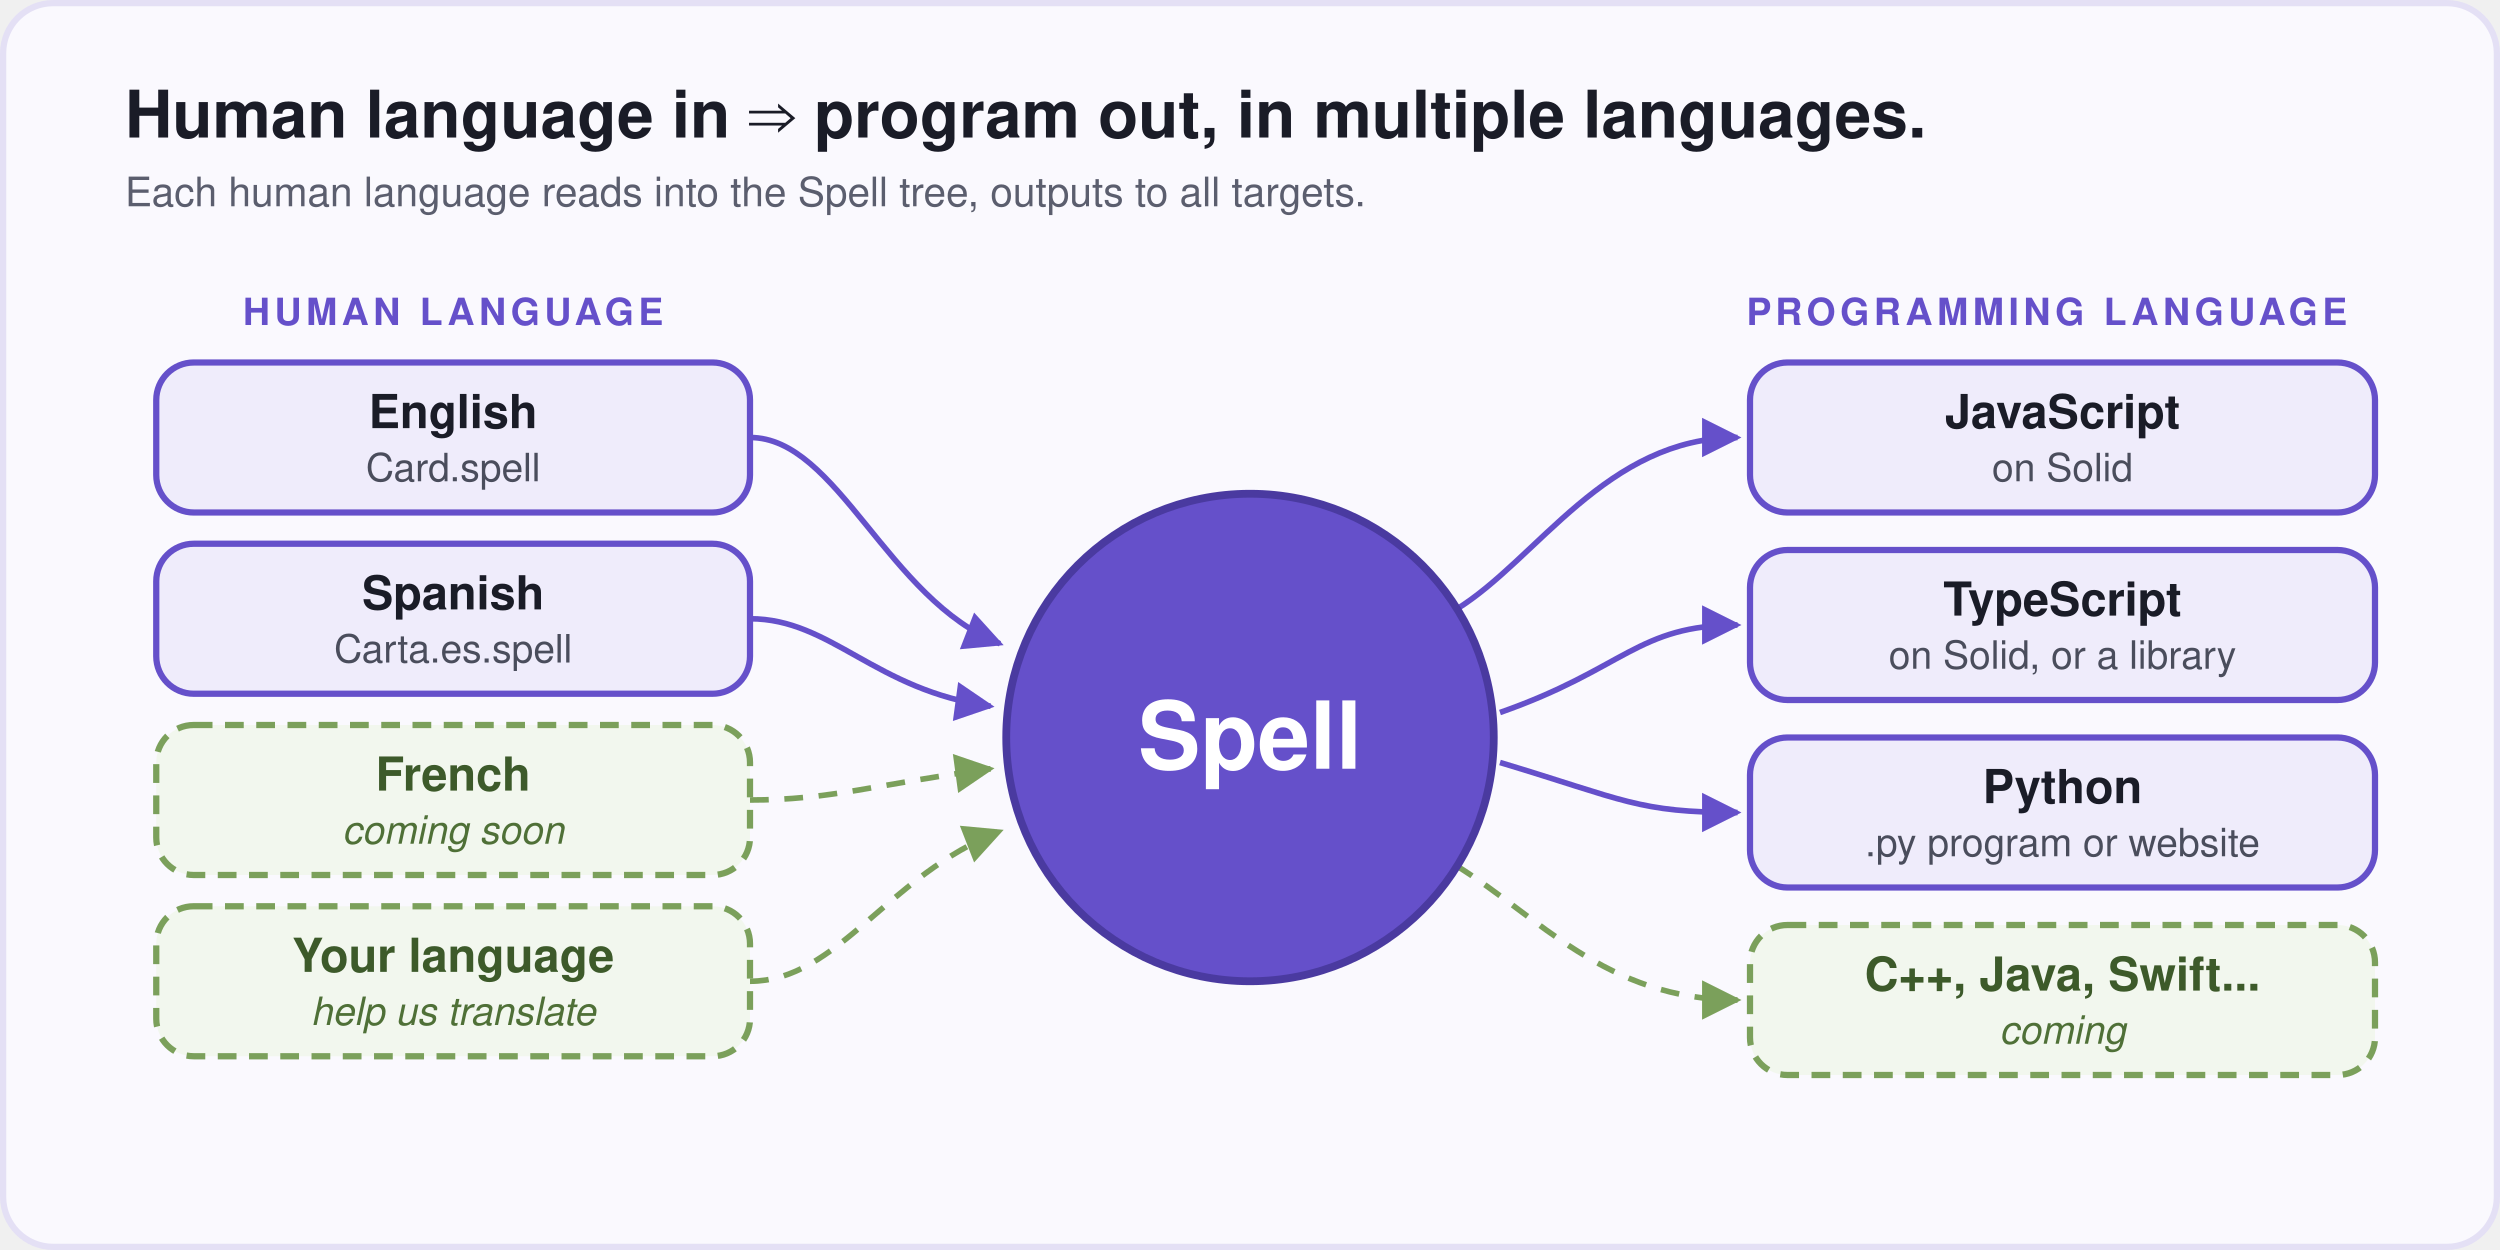
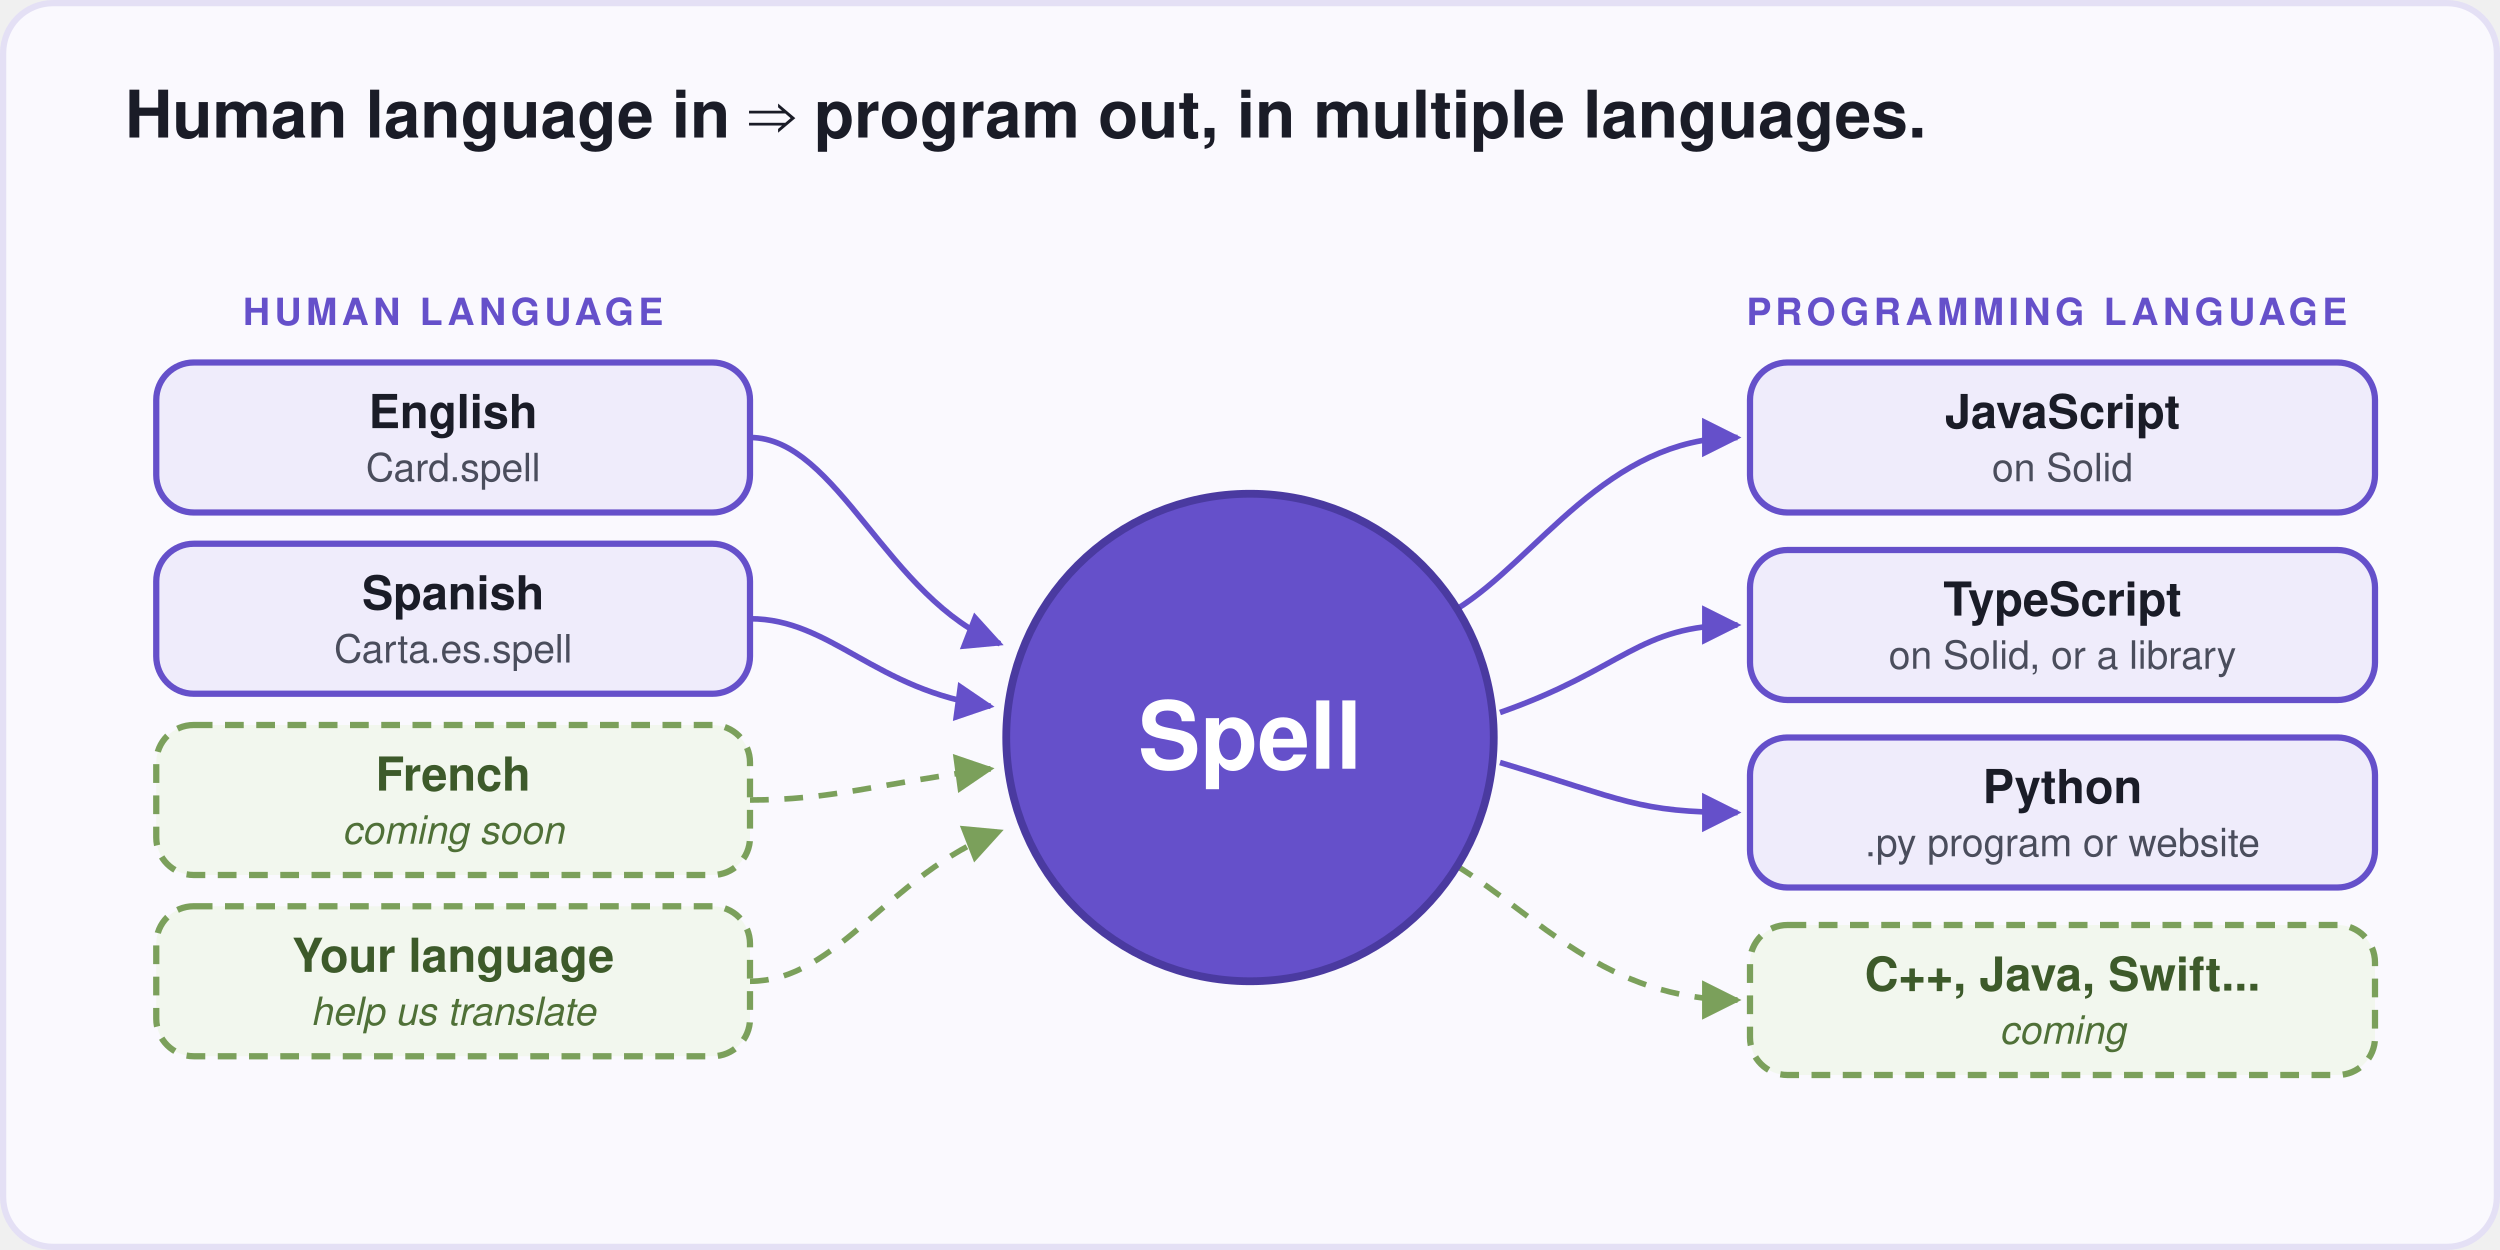
<svg xmlns="http://www.w3.org/2000/svg" viewBox="0 0 800 400" width="800" height="400" role="img" aria-labelledby="title desc">
  <defs>
    <marker id="arrow" viewBox="0 0 10 10" refX="9" refY="5" markerWidth="7" markerHeight="7" orient="auto-start-reverse">
      <path d="M0,0 L10,5 L0,10 z" fill="#6550CA" />
    </marker>
    <marker id="arrow-later" viewBox="0 0 10 10" refX="9" refY="5" markerWidth="7" markerHeight="7" orient="auto-start-reverse">
      <path d="M0,0 L10,5 L0,10 z" fill="#7BA05B" />
    </marker>
  </defs>
  <style>
    text { font-family: -apple-system, BlinkMacSystemFont, "Segoe UI", Helvetica, Arial, sans-serif; fill: #1A1C27; }
    .title { font-size: 21px; font-weight: 700; }
    .sub { font-size: 13px; fill: #5B5E6E; }
    .head { font-size: 12px; font-weight: 700; letter-spacing: 0.12em; fill: #6550CA; text-anchor: middle; }
    .name { font-size: 15px; font-weight: 700; text-anchor: middle; }
    .what { font-size: 12.5px; fill: #4A4D5C; text-anchor: middle; }
    .soon { font-size: 15px; font-weight: 700; text-anchor: middle; fill: #3D5A2A; }
    .soonwhat { font-size: 12.5px; fill: #4F7037; text-anchor: middle; font-style: italic; }
    .tree { font-size: 30px; font-weight: 700; text-anchor: middle; fill: #FFFFFF; }
    .box { fill: #EFECFB; stroke: #6550CA; stroke-width: 2; }
    .coming { fill: #F2F7EE; stroke: #7BA05B; stroke-width: 2; stroke-dasharray: 6 4; }
    .edge { fill: none; stroke: #6550CA; stroke-width: 1.8; }
    .later { fill: none; stroke: #7BA05B; stroke-width: 1.8; stroke-dasharray: 6 5; }
  </style>
  <rect x="1" y="1" width="798" height="398" rx="16" fill="#FAF9FE" stroke="#E4E0F5" stroke-width="2" />
  <text class="title" x="40" y="44">Human language in ⇒ program out, in multiple languages.</text>
-   <text class="sub" x="40" y="66">Each human language reads into the Spell tree, outputs to all targets.</text>
  <text class="head" x="145" y="104">HUMAN LANGUAGE</text>
  <text class="head" x="655" y="104">PROGRAMMING LANGUAGE</text>
  <path class="edge" d="M240,140 C268,140 284,192 320,206" marker-end="url(#arrow)" />
  <path class="edge" d="M240,198 C266,198 280,221 317,226" marker-end="url(#arrow)" />
  <path class="later" d="M240,256 C266,256 280,251 317,246" marker-end="url(#arrow-later)" />
  <path class="later" d="M240,314 C268,314 284,280 320,266" marker-end="url(#arrow-later)" />
  <path class="edge" d="M466,195 C492,179 514,140 556,140" marker-end="url(#arrow)" />
  <path class="edge" d="M480,228 C520,214 524,200 556,200" marker-end="url(#arrow)" />
  <path class="edge" d="M480,244 C520,256 524,260 556,260" marker-end="url(#arrow)" />
  <path class="later" d="M466,277 C492,293 514,320 556,320" marker-end="url(#arrow-later)" />
  <rect class="box" x="50" y="116" width="190" height="48" rx="12" />
  <text class="name" x="145" y="137">English</text>
  <text class="what" x="145" y="154">Card.spell</text>
  <rect class="box" x="50" y="174" width="190" height="48" rx="12" />
  <text class="name" x="145" y="195">Spanish</text>
  <text class="what" x="145" y="212">Carta.es.spell</text>
  <rect class="coming" x="50" y="232" width="190" height="48" rx="12" />
  <text class="soon" x="145" y="253">French</text>
  <text class="soonwhat" x="145" y="270">coming soon</text>
  <rect class="coming" x="50" y="290" width="190" height="48" rx="12" />
  <text class="soon" x="145" y="311">Your language</text>
  <text class="soonwhat" x="145" y="328">help us translate</text>
  <circle cx="400" cy="236" r="78" fill="#6550CA" stroke="#4A3AA0" stroke-width="2.5" />
  <text class="tree" x="400" y="246">Spell</text>
  <rect class="box" x="560" y="116" width="200" height="48" rx="12" />
  <text class="name" x="660" y="137">JavaScript</text>
  <text class="what" x="660" y="154">on Solid</text>
  <rect class="box" x="560" y="176" width="200" height="48" rx="12" />
  <text class="name" x="660" y="197">TypeScript</text>
  <text class="what" x="660" y="214">on Solid, or a library</text>
  <rect class="box" x="560" y="236" width="200" height="48" rx="12" />
  <text class="name" x="660" y="257">Python</text>
  <text class="what" x="660" y="274">.py program or website</text>
  <rect class="coming" x="560" y="296" width="200" height="48" rx="12" />
  <text class="soon" x="660" y="317">C++, Java, Swift...</text>
  <text class="soonwhat" x="660" y="334">coming</text>
</svg>
